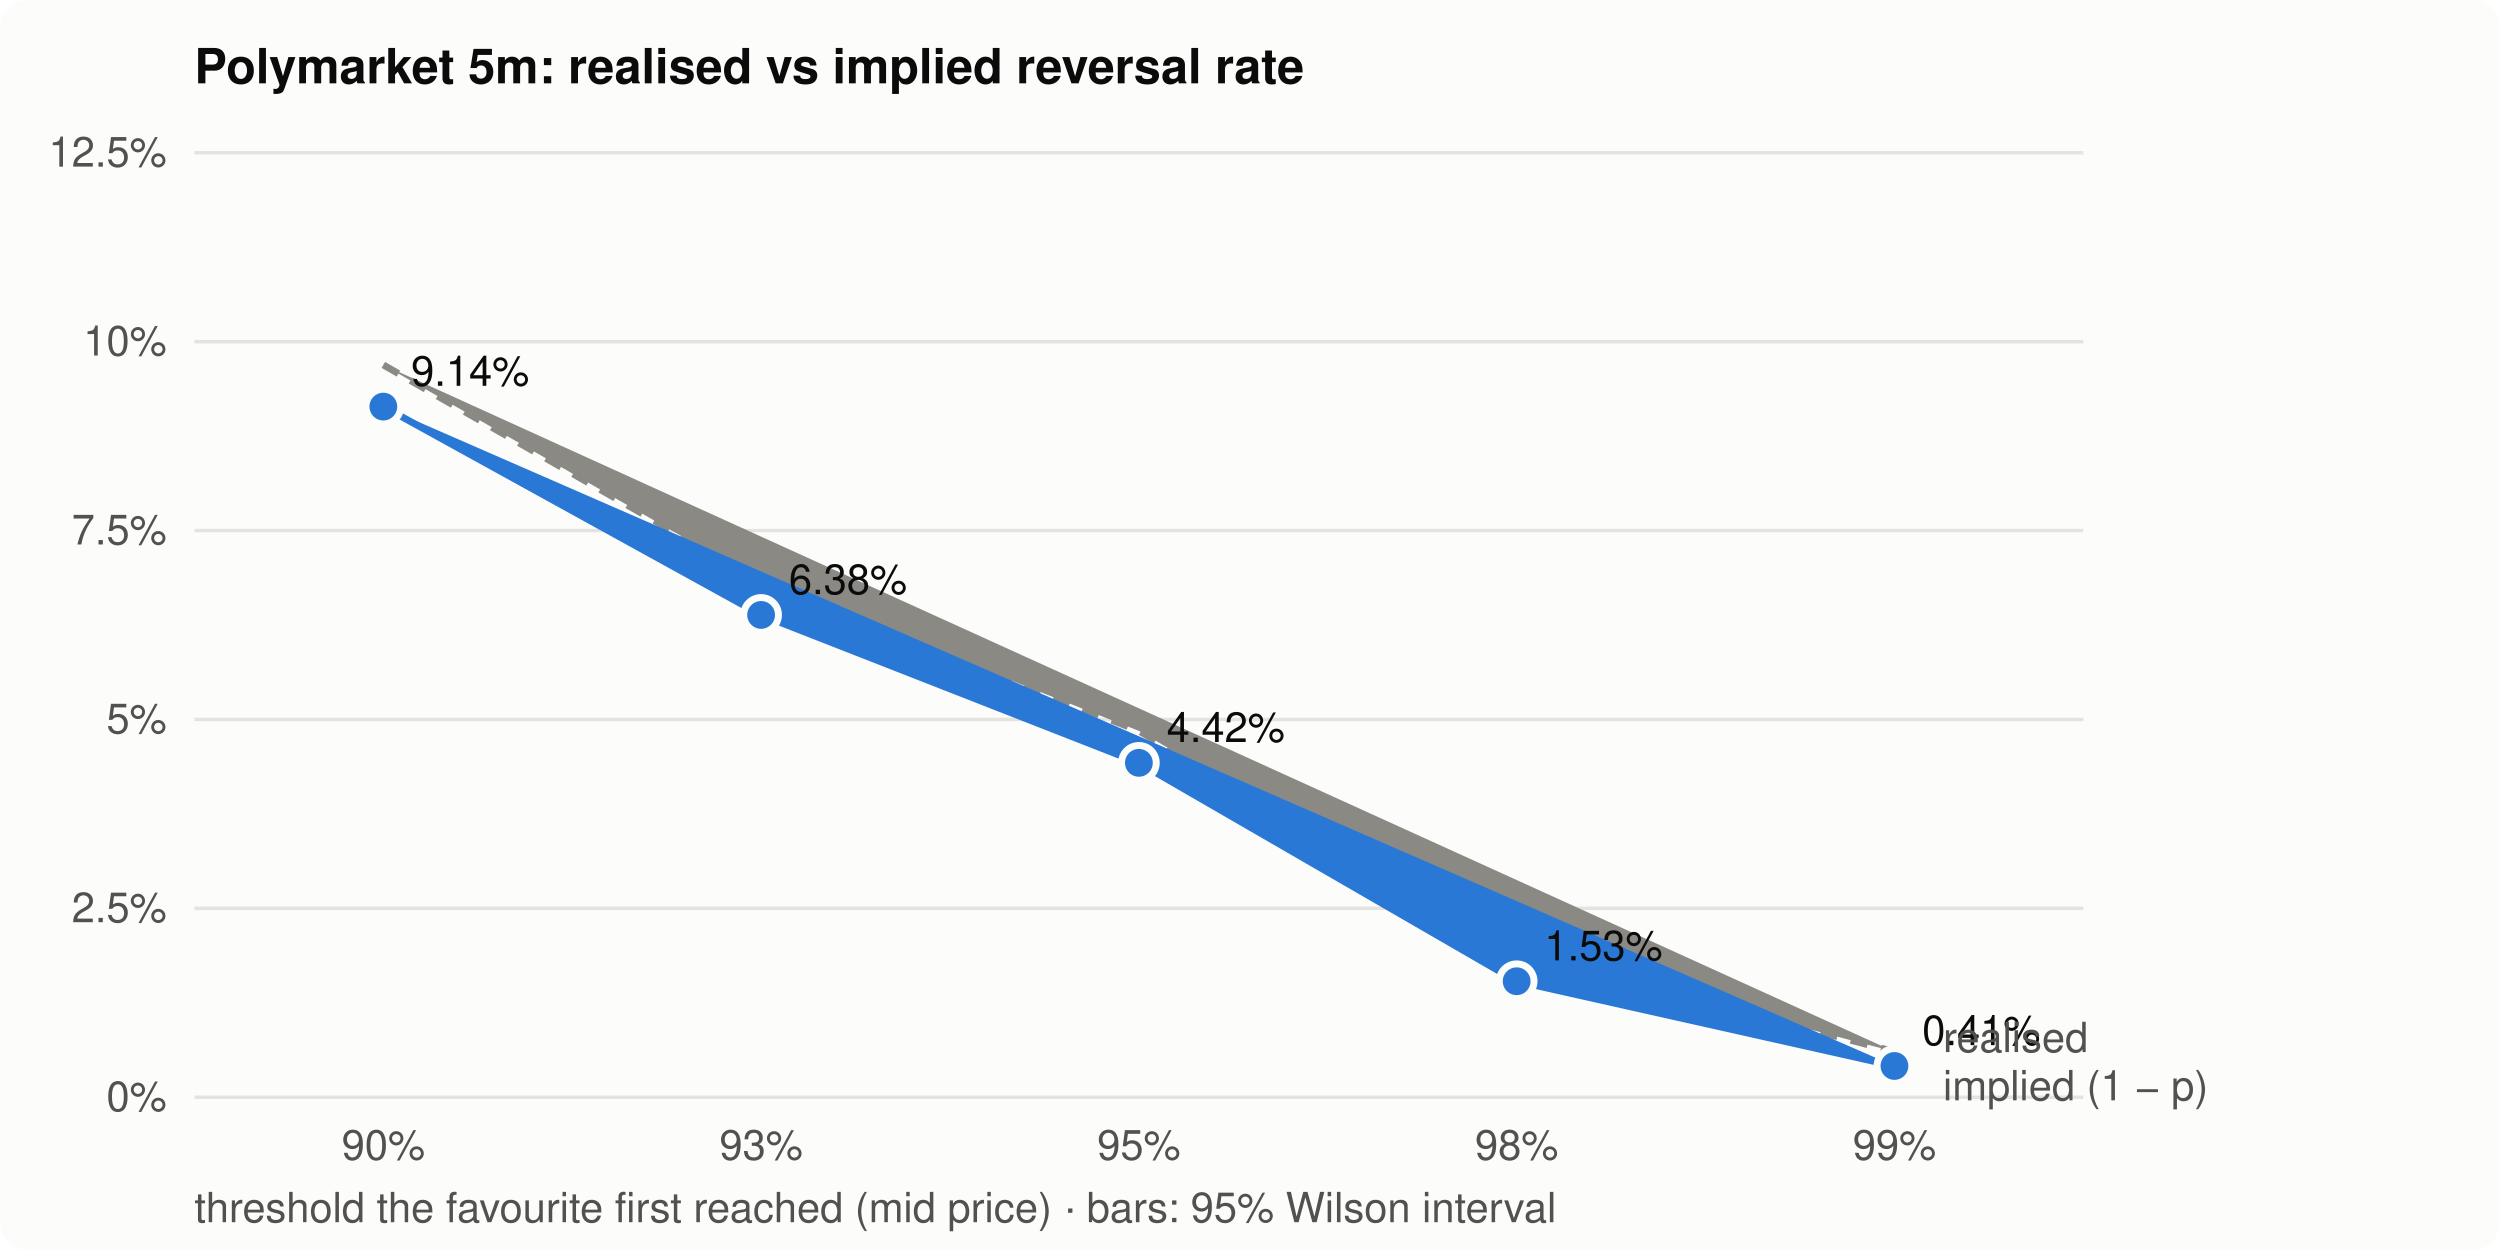
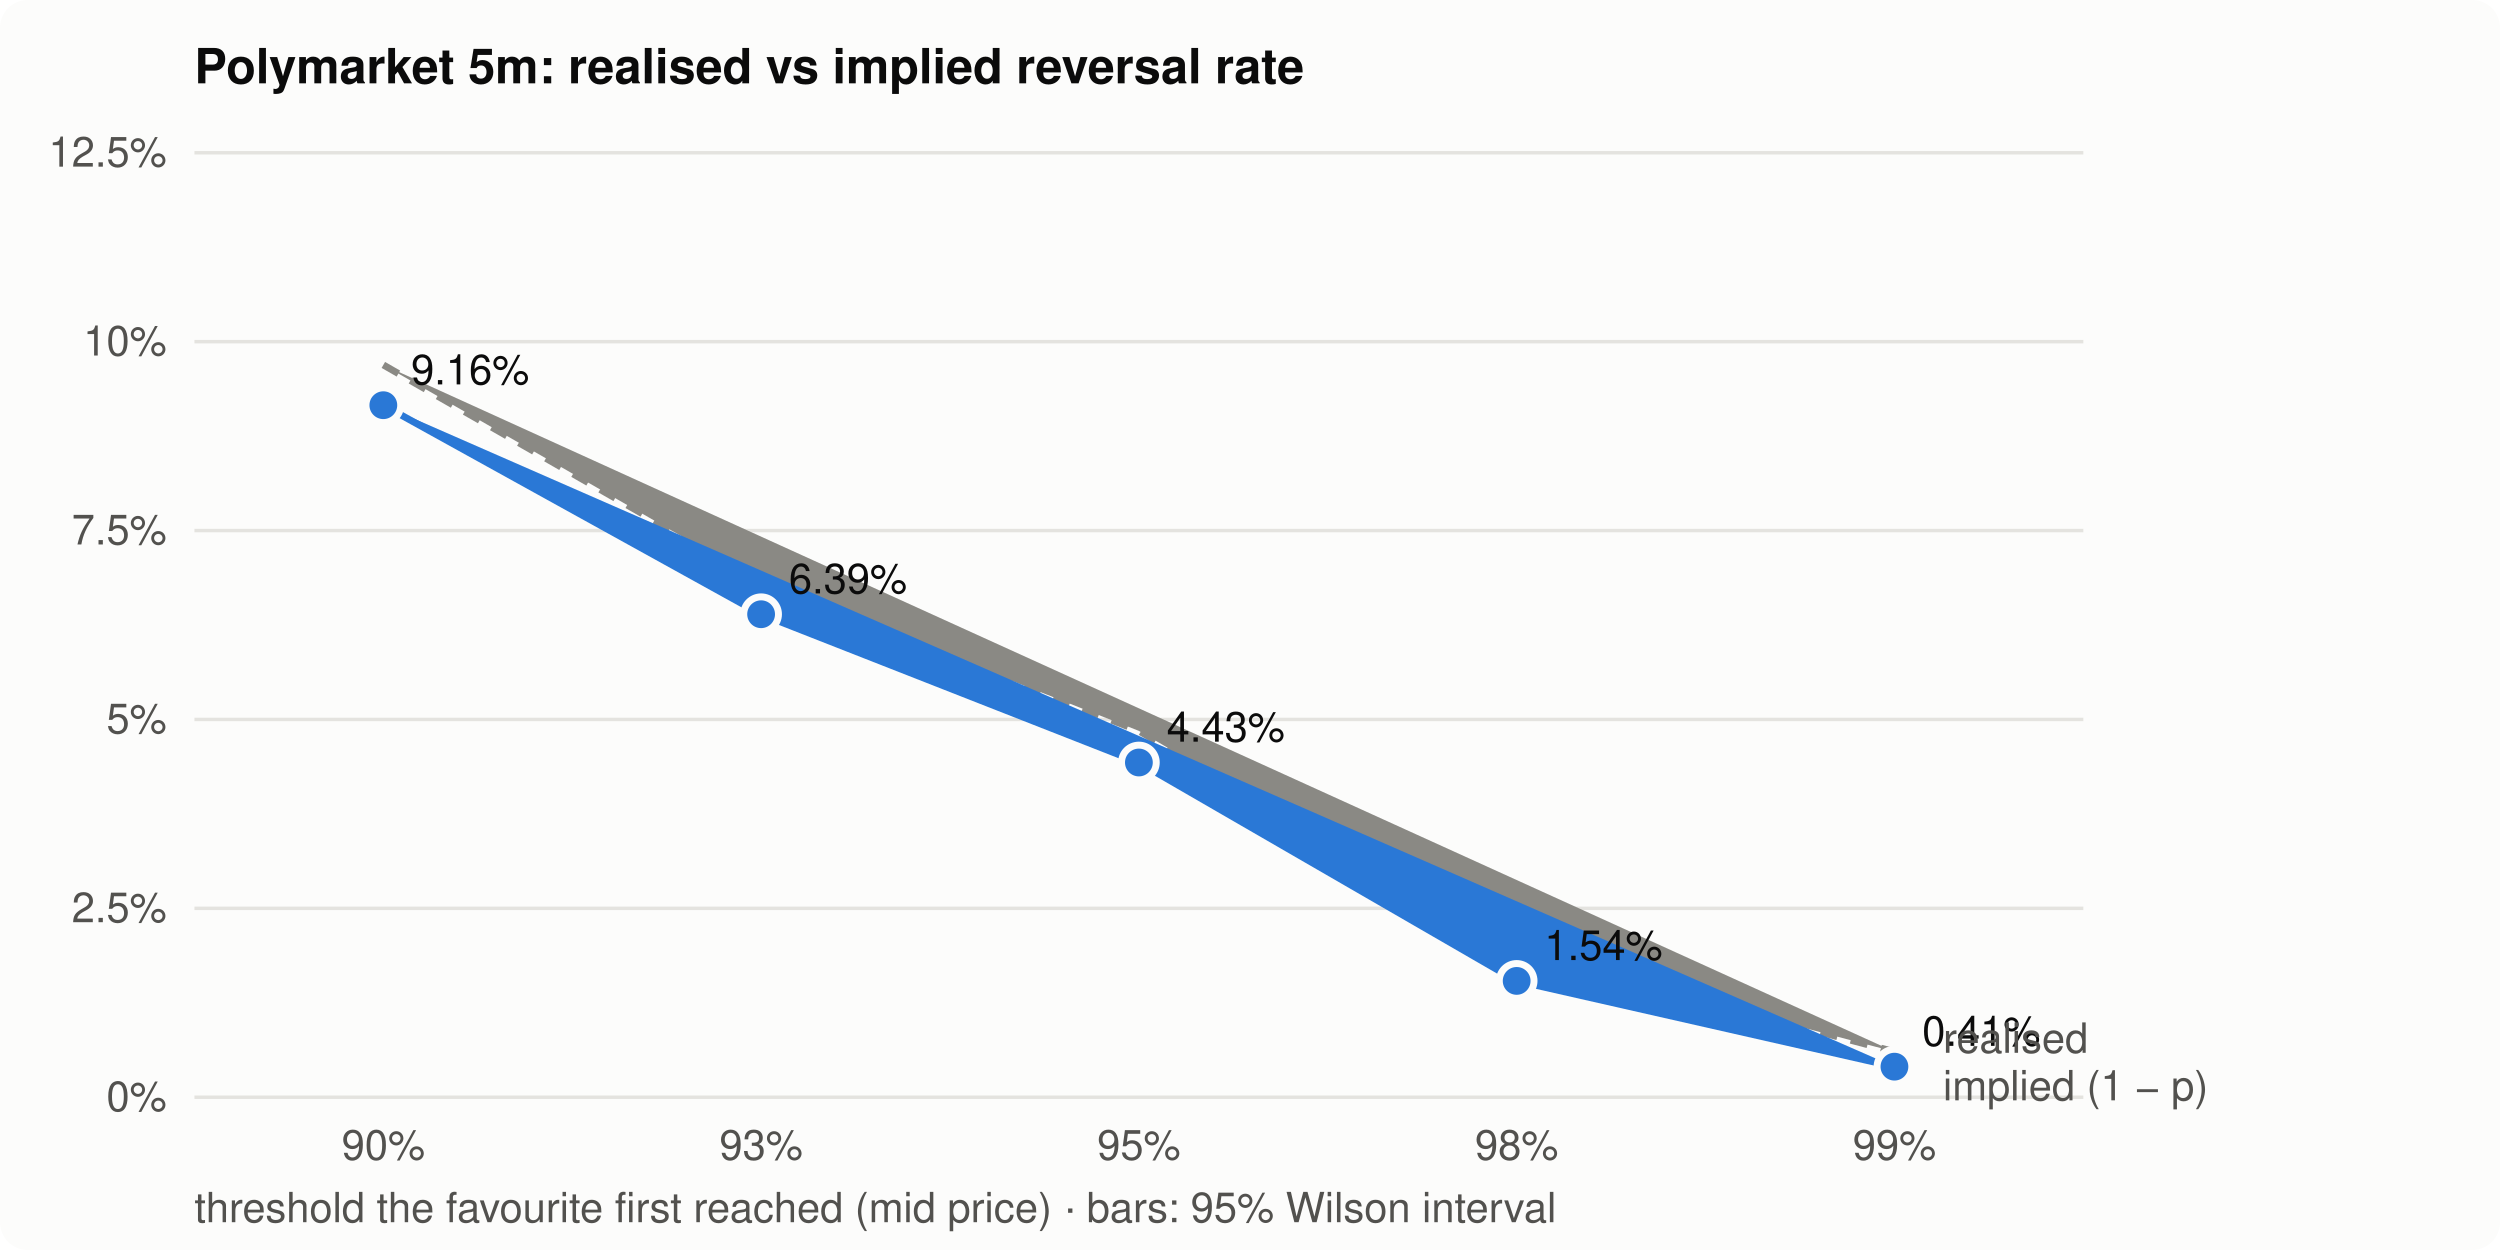
<svg xmlns="http://www.w3.org/2000/svg" viewBox="0 0 720 360" width="720" height="360" role="img" aria-label="Polymarket 5m: realised vs implied reversal rate">
  <style>
  .bg{fill:#fcfcfb} .t1{fill:#0b0b0b} .t2{fill:#52514e} .grid{stroke:#e4e3df}
  .s1{stroke:#2a78d6;fill:#2a78d6} .s2{stroke:#eb6834;fill:#eb6834} .s3{stroke:#1baf7a;fill:#1baf7a}
  .ref{stroke:#8a8984;fill:#8a8984} .ring{stroke:#fcfcfb}
  text{font-family:-apple-system,Segoe UI,Helvetica,Arial,sans-serif;font-size:12px}
  .title{font-size:14px;font-weight:600}
  @media (prefers-color-scheme: dark){
    .bg{fill:#1a1a19} .t1{fill:#f0efec} .t2{fill:#c3c2b7} .grid{stroke:#34332f}
    .s1{stroke:#3987e5;fill:#3987e5} .s2{stroke:#d95926;fill:#d95926} .s3{stroke:#199e70;fill:#199e70}
    .ref{stroke:#9d9c96;fill:#9d9c96} .ring{stroke:#1a1a19}
  }
</style>
  <rect class="bg" width="720" height="360" rx="8" />
  <text class="t1 title" x="56" y="24">Polymarket 5m: realised vs implied reversal rate</text>
  <line class="grid" x1="56" x2="600" y1="316.0" y2="316.0" stroke-width="1" />
  <text class="t2" x="48" y="320.0" text-anchor="end">0%</text>
  <line class="grid" x1="56" x2="600" y1="261.6" y2="261.6" stroke-width="1" />
  <text class="t2" x="48" y="265.6" text-anchor="end">2.5%</text>
  <line class="grid" x1="56" x2="600" y1="207.2" y2="207.2" stroke-width="1" />
  <text class="t2" x="48" y="211.2" text-anchor="end">5%</text>
  <line class="grid" x1="56" x2="600" y1="152.8" y2="152.8" stroke-width="1" />
  <text class="t2" x="48" y="156.8" text-anchor="end">7.5%</text>
  <line class="grid" x1="56" x2="600" y1="98.4" y2="98.4" stroke-width="1" />
  <text class="t2" x="48" y="102.4" text-anchor="end">10%</text>
  <line class="grid" x1="56" x2="600" y1="44.0" y2="44.0" stroke-width="1" />
  <text class="t2" x="48" y="48.0" text-anchor="end">12.5%</text>
  <text class="t2" x="110.4" y="334" text-anchor="middle">90%</text>
  <text class="t2" x="219.2" y="334" text-anchor="middle">93%</text>
  <text class="t2" x="328.0" y="334" text-anchor="middle">95%</text>
  <text class="t2" x="436.8" y="334" text-anchor="middle">98%</text>
  <text class="t2" x="545.6" y="334" text-anchor="middle">99%</text>
  <path class="ref" d="M110.4,105.1 L219.2,167.6 L328.0,210.5 L436.8,274.2 L545.6,302.9" fill="none" stroke-width="2" stroke-linejoin="round" stroke-dasharray="5 4" />
-   <line class="s1" x1="110.4" x2="110.4" y1="120.1" y2="114.0" stroke-width="2" stroke-linecap="round" />
-   <line class="s1" x1="219.2" x2="219.2" y1="179.7" y2="174.5" stroke-width="2" stroke-linecap="round" />
-   <line class="s1" x1="328.0" x2="328.0" y1="221.9" y2="217.5" stroke-width="2" stroke-linecap="round" />
-   <line class="s1" x1="436.8" x2="436.8" y1="284.0" y2="281.2" stroke-width="2" stroke-linecap="round" />
-   <line class="s1" x1="545.6" x2="545.6" y1="308.9" y2="304.6" stroke-width="2" stroke-linecap="round" />
-   <path class="s1" d="M110.4,117.1 L219.2,177.1 L328.0,219.7 L436.8,282.6 L545.6,307.0" fill="none" stroke-width="2" stroke-linejoin="round" />
-   <circle class="s1 ring" cx="110.4" cy="117.1" r="5" stroke-width="2" />
-   <text class="t1" x="118.4" y="111.1">9.14%</text>
-   <circle class="s1 ring" cx="219.2" cy="177.1" r="5" stroke-width="2" />
-   <text class="t1" x="227.2" y="171.1">6.38%</text>
-   <circle class="s1 ring" cx="328.0" cy="219.7" r="5" stroke-width="2" />
-   <text class="t1" x="336.0" y="213.7">4.42%</text>
-   <circle class="s1 ring" cx="436.8" cy="282.6" r="5" stroke-width="2" />
-   <text class="t1" x="444.8" y="276.6">1.53%</text>
-   <circle class="s1 ring" cx="545.6" cy="307.0" r="5" stroke-width="2" />
-   <text class="t1" x="553.6" y="301.0">0.41%</text>
+   <line class="s1" x1="110.4" x2="110.4" y1="119.7" y2="113.7" stroke-width="2" stroke-linecap="round" />
+   <line class="s1" x1="219.2" x2="219.2" y1="179.4" y2="174.3" stroke-width="2" stroke-linecap="round" />
+   <line class="s1" x1="328.0" x2="328.0" y1="221.7" y2="217.4" stroke-width="2" stroke-linecap="round" />
+   <line class="s1" x1="436.8" x2="436.8" y1="283.9" y2="281.1" stroke-width="2" stroke-linecap="round" />
+   <line class="s1" x1="545.6" x2="545.6" y1="309.1" y2="304.8" stroke-width="2" stroke-linecap="round" />
+   <path class="s1" d="M110.4,116.7 L219.2,176.9 L328.0,219.6 L436.8,282.5 L545.6,307.2" fill="none" stroke-width="2" stroke-linejoin="round" />
+   <circle class="s1 ring" cx="110.4" cy="116.7" r="5" stroke-width="2" />
+   <text class="t1" x="118.4" y="110.7">9.16%</text>
+   <circle class="s1 ring" cx="219.2" cy="176.9" r="5" stroke-width="2" />
+   <text class="t1" x="227.2" y="170.9">6.39%</text>
+   <circle class="s1 ring" cx="328.0" cy="219.6" r="5" stroke-width="2" />
+   <text class="t1" x="336.0" y="213.6">4.43%</text>
+   <circle class="s1 ring" cx="436.8" cy="282.5" r="5" stroke-width="2" />
+   <text class="t1" x="444.8" y="276.5">1.54%</text>
+   <circle class="s1 ring" cx="545.6" cy="307.2" r="5" stroke-width="2" />
+   <text class="t1" x="553.6" y="301.2">0.41%</text>
  <text class="t2" x="559.6" y="316.9">implied (1 − p)</text>
-   <text class="t2" x="559.6" y="303.0">realised</text>
+   <text class="t2" x="559.6" y="303.2">realised</text>
  <text class="t2" x="56" y="352">threshold the favourite first reached (mid price) · bars: 95% Wilson interval</text>
</svg>
